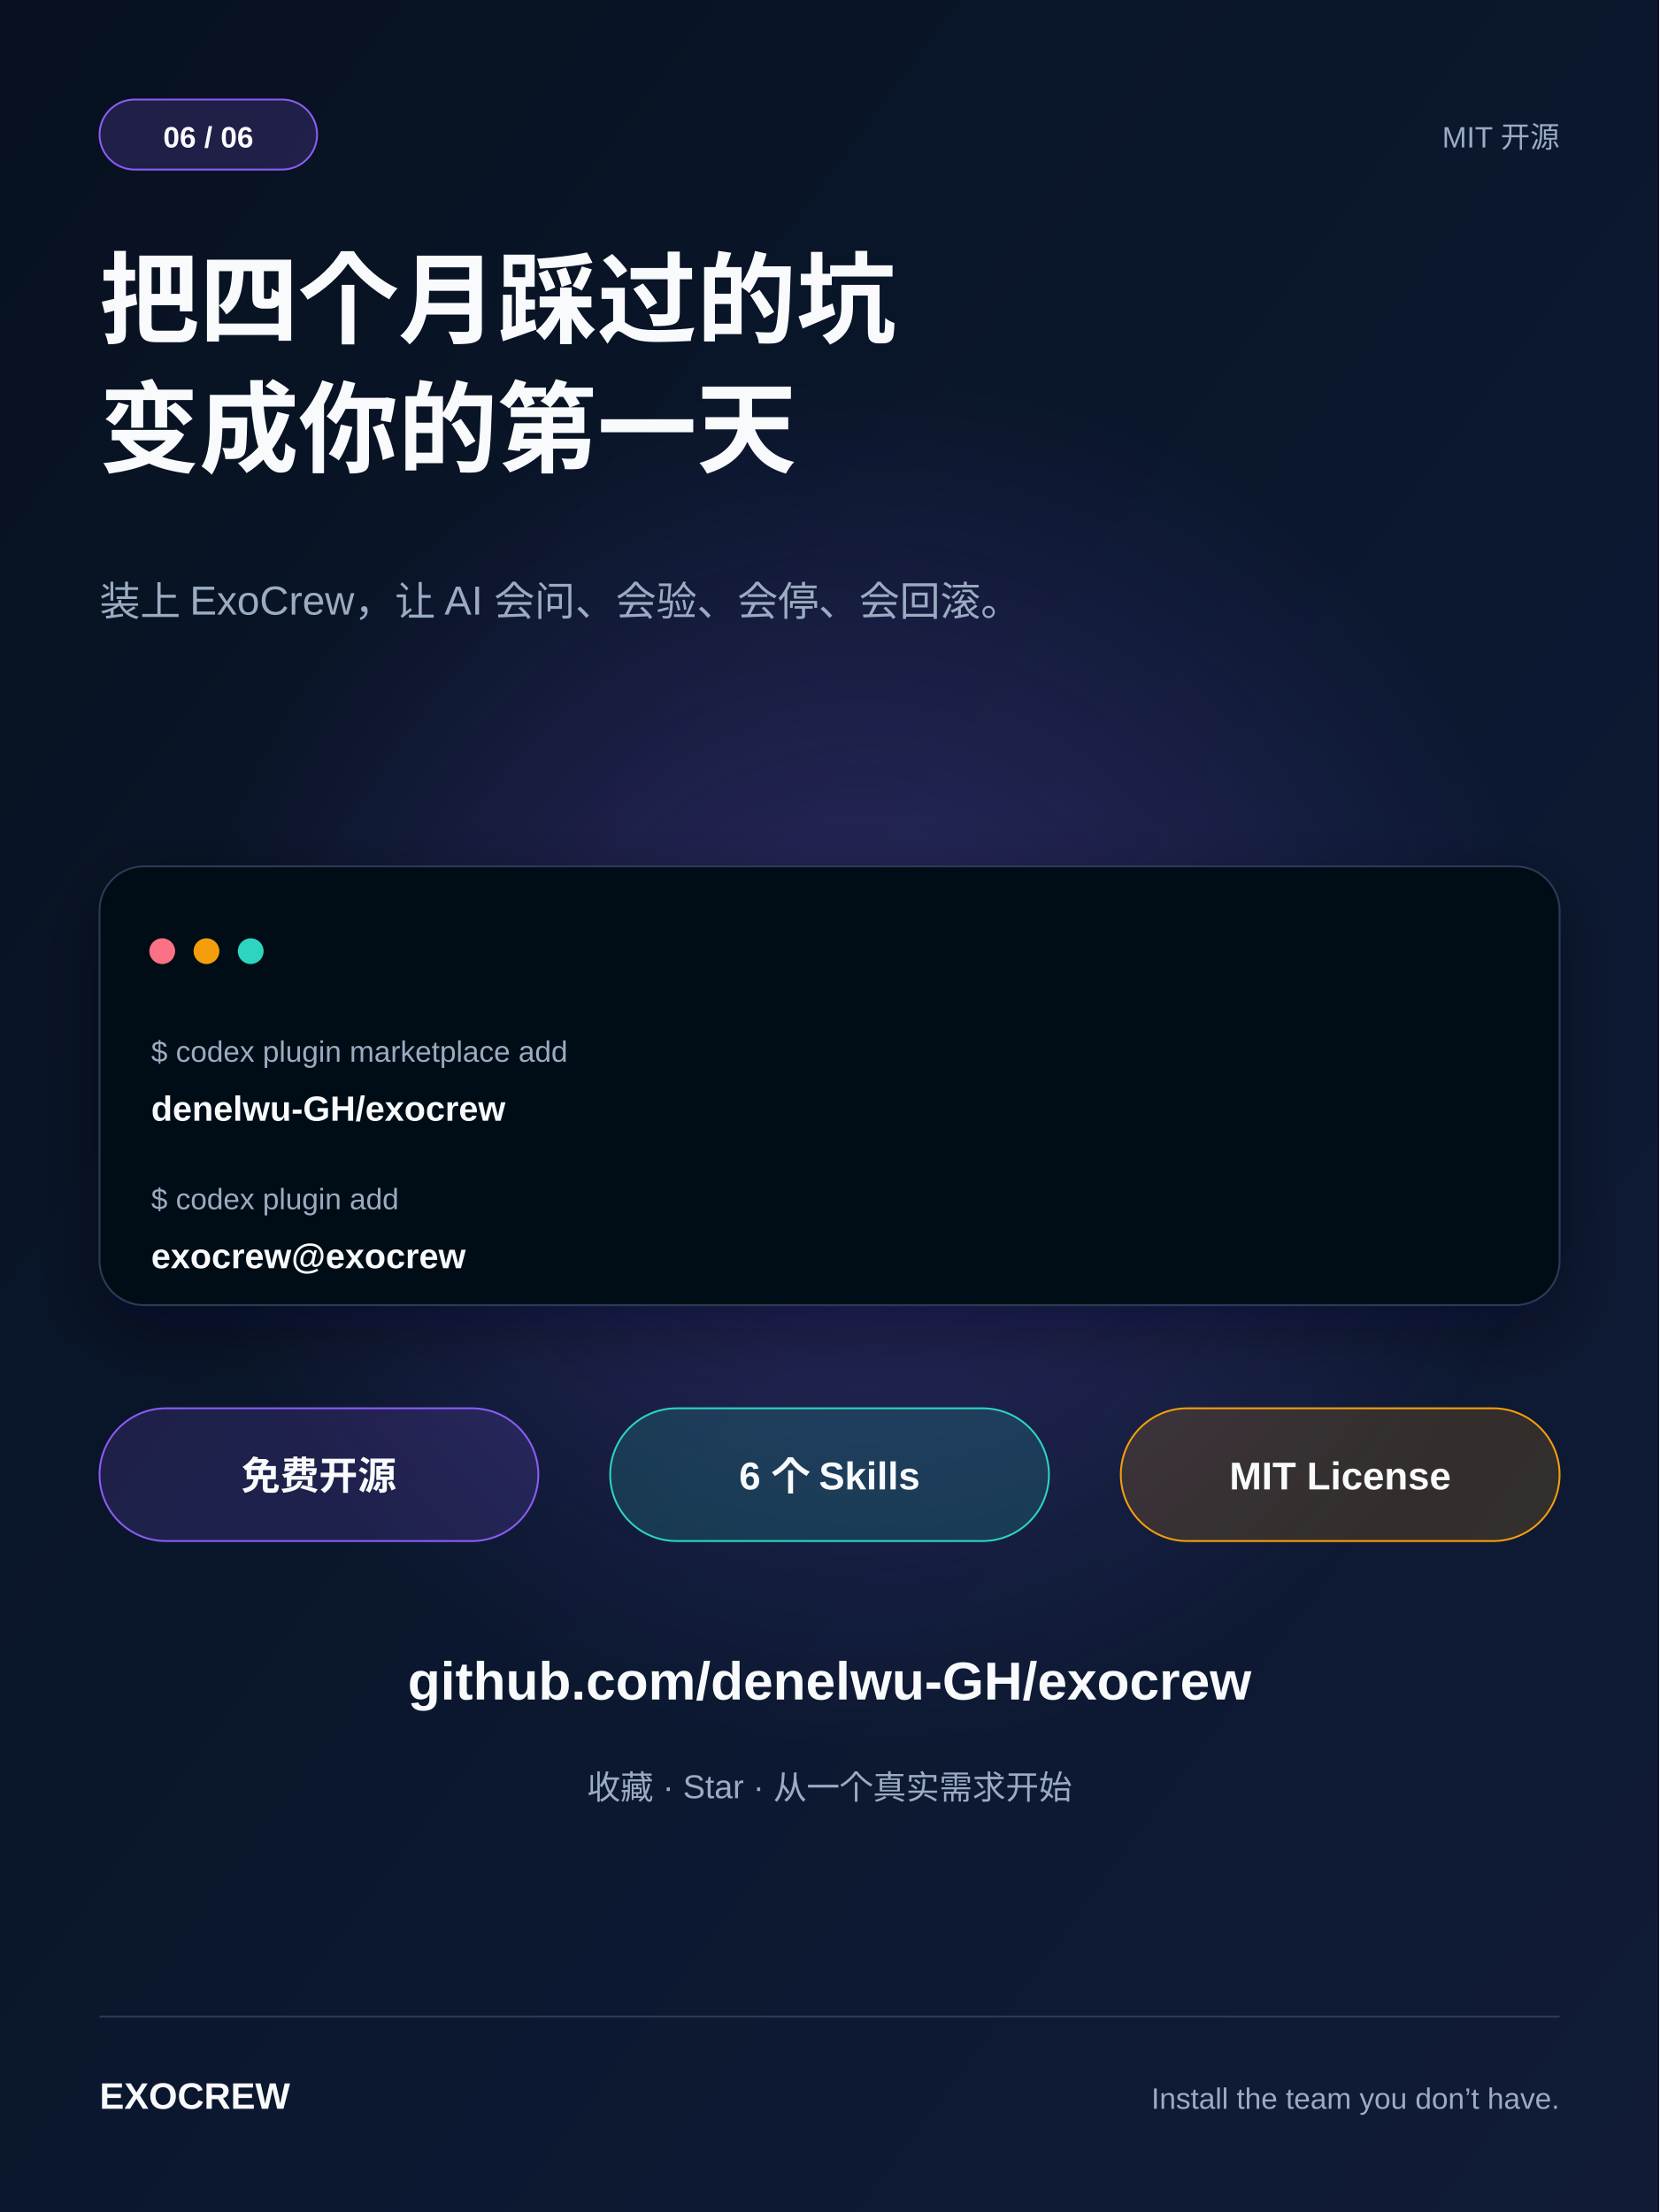
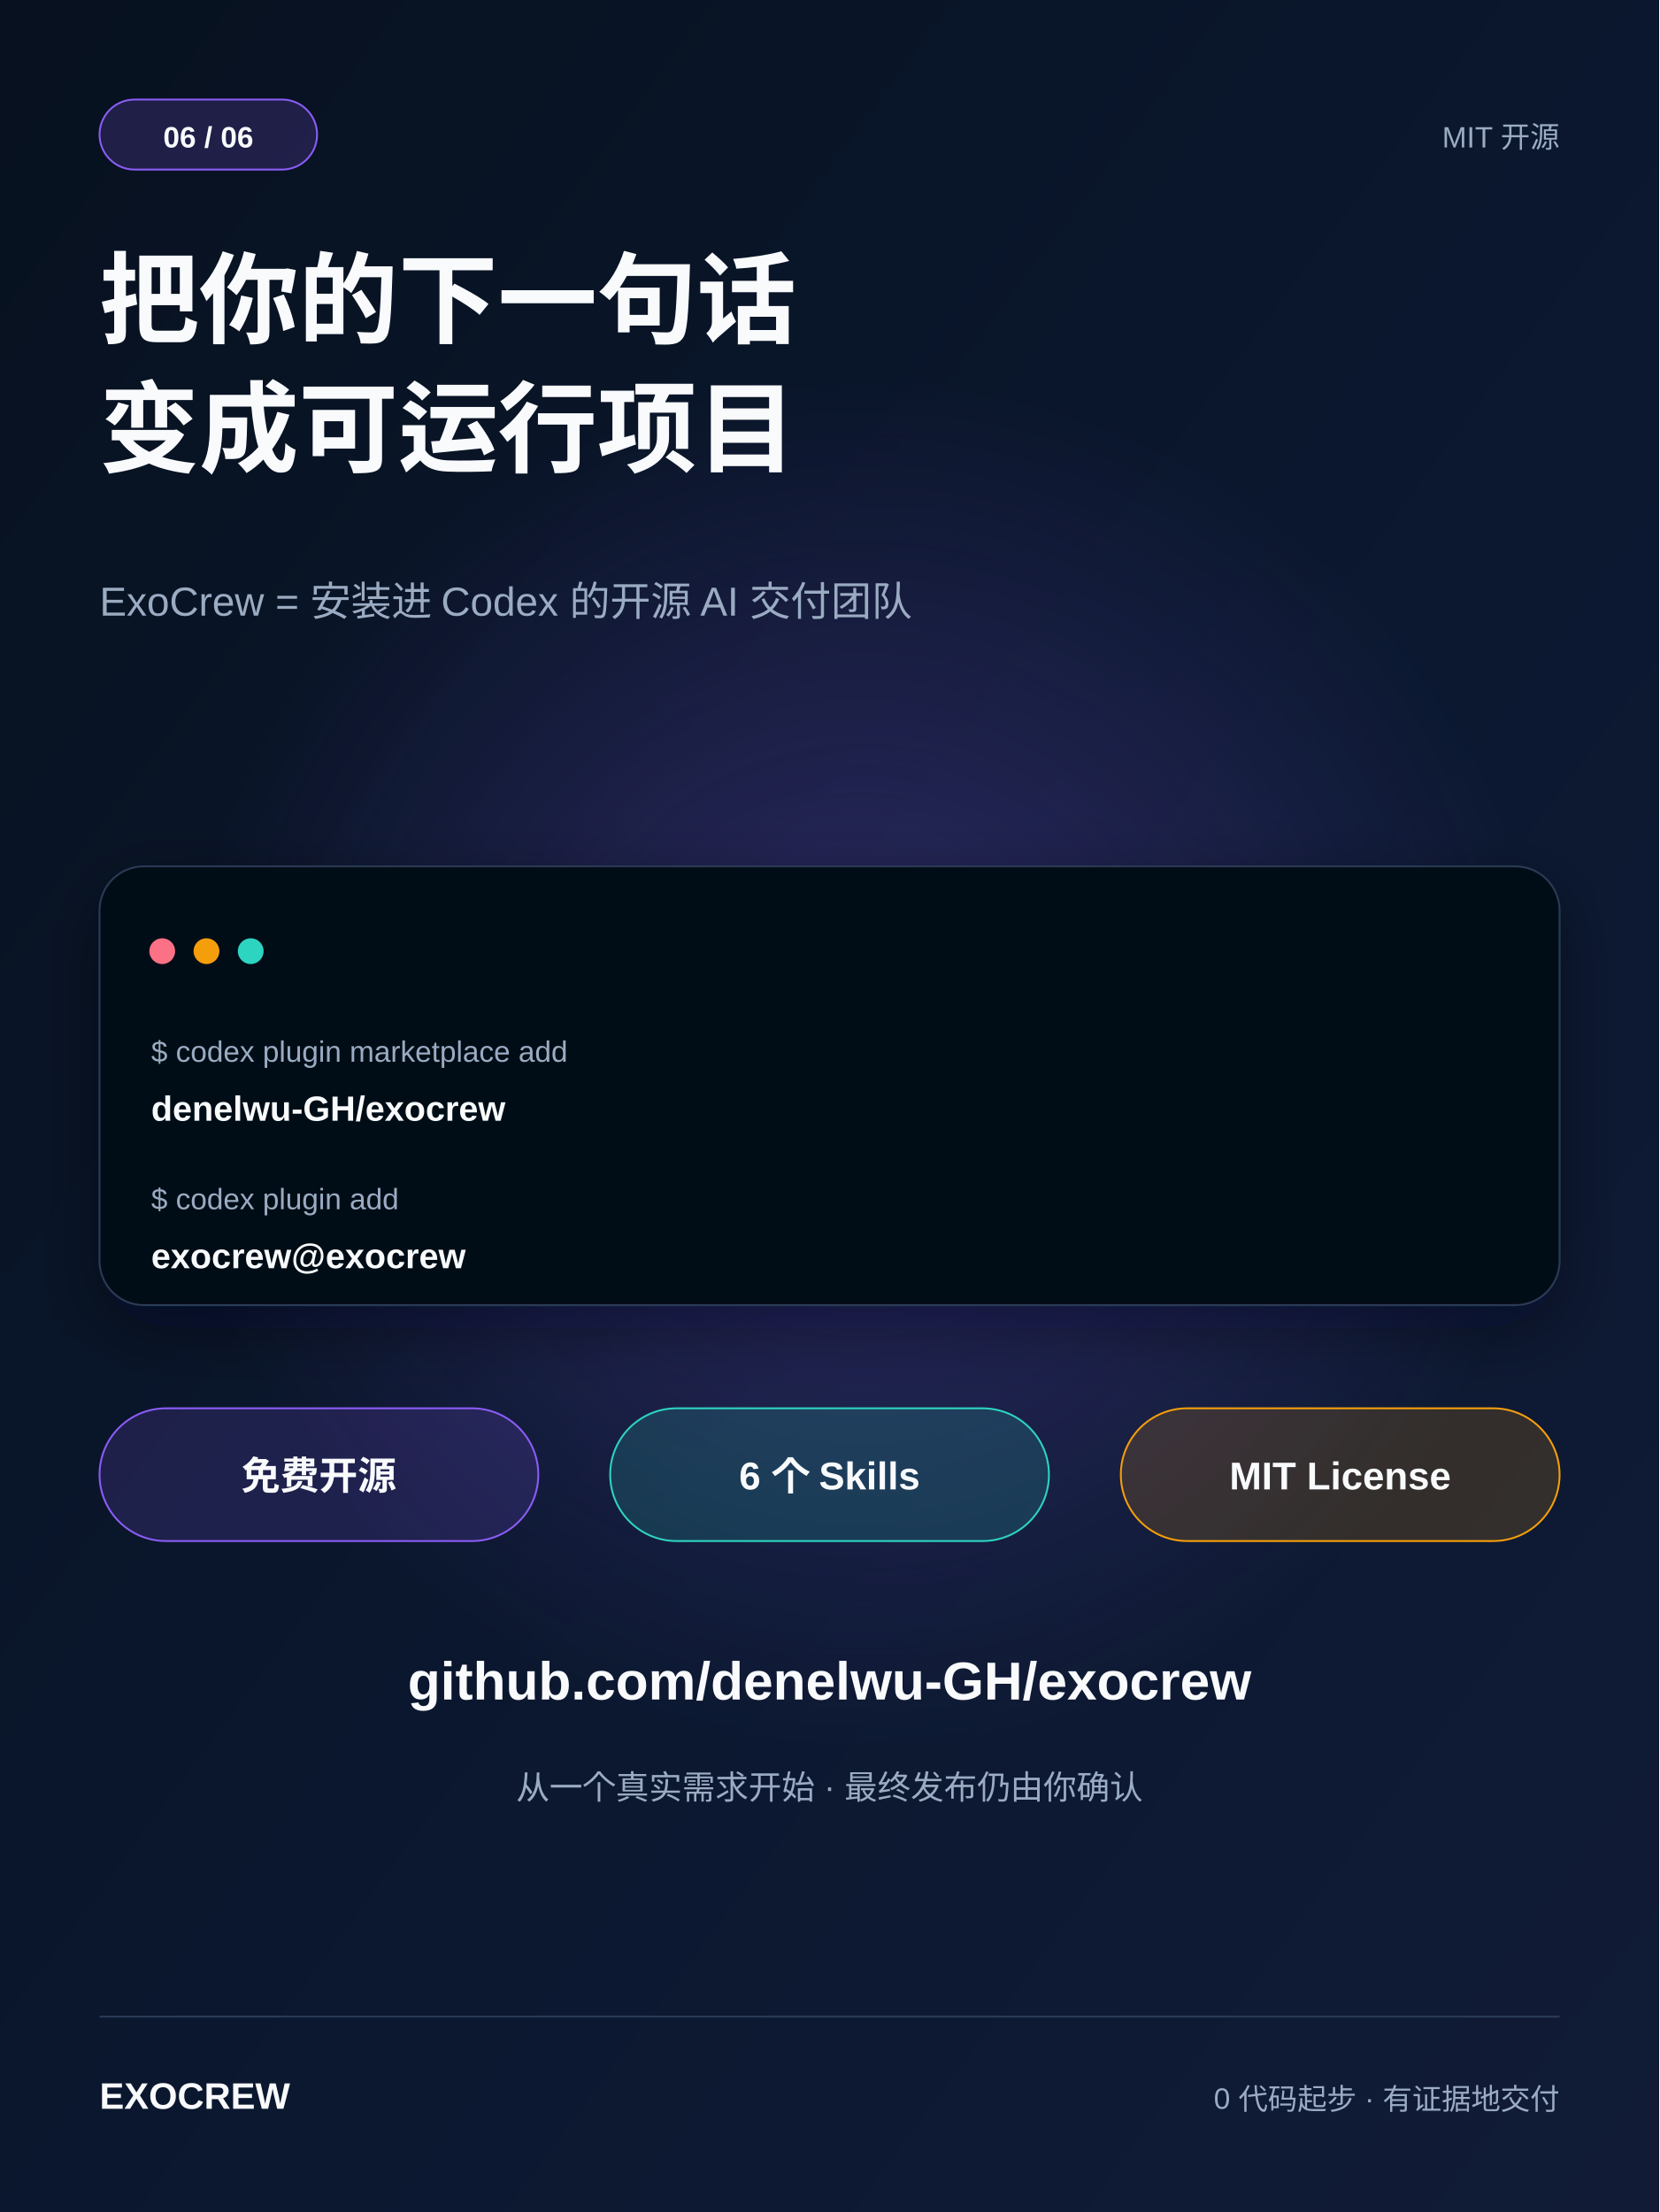
<svg xmlns="http://www.w3.org/2000/svg" width="900" height="1200" viewBox="0 0 900 1200" role="img" aria-labelledby="title desc">
  <defs>
    <linearGradient id="bg" x1="0" y1="0" x2="1" y2="1">
      <stop offset="0" stop-color="#07111f" />
      <stop offset="0.58" stop-color="#0b1830" />
      <stop offset="1" stop-color="#111b36" />
    </linearGradient>
    <radialGradient id="glow" cx="50%" cy="50%" r="50%">
      <stop offset="0" stop-color="#8b5cf6" stop-opacity="0.28" />
      <stop offset="1" stop-color="#8b5cf6" stop-opacity="0" />
    </radialGradient>
    <filter id="shadow" x="-20%" y="-20%" width="140%" height="140%">
      <feDropShadow dx="0" dy="12" stdDeviation="18" flood-color="#020617" flood-opacity="0.42" />
    </filter>
  </defs>
  <rect width="900" height="1200" rx="0" fill="url(#bg)" />
  <circle cx="468" cy="576" r="378" fill="url(#glow)" />
  <g font-family="-apple-system,BlinkMacSystemFont,'Segoe UI','PingFang SC','Microsoft YaHei',Arial,sans-serif">
    <rect x="54" y="54" width="118" height="38" rx="19" fill="#8b5cf6" fill-opacity="0.18" stroke="#8b5cf6" />
    <text x="113" y="80" fill="#f8fafc" font-size="16" font-weight="700" text-anchor="middle">06 / 06</text>
    <text x="846" y="80" fill="#9aabc2" font-size="16" text-anchor="end">MIT 开源</text>
-     <text x="54" y="182" fill="#f8fafc" font-size="54" font-weight="700" text-anchor="start">把四个月踩过的坑</text>
-     <text x="54" y="252" fill="#f8fafc" font-size="54" font-weight="700" text-anchor="start">变成你的第一天</text>
-     <text x="54" y="334" fill="#9aabc2" font-size="22" font-weight="400" text-anchor="start">装上 ExoCrew，让 AI 会问、会验、会停、会回滚。</text>
+     <text x="54" y="182" fill="#f8fafc" font-size="54" font-weight="700" text-anchor="start">把你的下一句话</text>
+     <text x="54" y="252" fill="#f8fafc" font-size="54" font-weight="700" text-anchor="start">变成可运行项目</text>
+     <text x="54" y="334" fill="#9aabc2" font-size="22" font-weight="400" text-anchor="start">ExoCrew = 安装进 Codex 的开源 AI 交付团队</text>
    <rect x="54" y="470" width="792" height="238" rx="24" fill="#050b14" stroke="#2a3b57" filter="url(#shadow)" />
    <circle cx="88" cy="516" r="7" fill="#fb7185" />
    <circle cx="112" cy="516" r="7" fill="#f59e0b" />
    <circle cx="136" cy="516" r="7" fill="#2dd4bf" />
    <text x="82" y="576" fill="#9aabc2" font-size="16">$ codex plugin marketplace add</text>
    <text x="82" y="608" fill="#f8fafc" font-size="19" font-weight="700">denelwu-GH/exocrew</text>
    <text x="82" y="656" fill="#9aabc2" font-size="16">$ codex plugin add</text>
    <text x="82" y="688" fill="#f8fafc" font-size="19" font-weight="700">exocrew@exocrew</text>
    <g>
      <rect x="54" y="764" width="238" height="72" rx="36" fill="#8b5cf6" fill-opacity="0.16" stroke="#8b5cf6" />
      <text x="173" y="808" fill="#f8fafc" font-size="21" font-weight="700" text-anchor="middle">免费开源</text>
      <rect x="331" y="764" width="238" height="72" rx="36" fill="#2dd4bf" fill-opacity="0.16" stroke="#2dd4bf" />
      <text x="450" y="808" fill="#f8fafc" font-size="21" font-weight="700" text-anchor="middle">6 个 Skills</text>
      <rect x="608" y="764" width="238" height="72" rx="36" fill="#f59e0b" fill-opacity="0.16" stroke="#f59e0b" />
      <text x="727" y="808" fill="#f8fafc" font-size="21" font-weight="700" text-anchor="middle">MIT License</text>
    </g>
    <text x="450" y="922" fill="#f8fafc" font-size="29" font-weight="700" text-anchor="middle">github.com/denelwu-GH/exocrew</text>
-     <text x="450" y="976" fill="#9aabc2" font-size="18" text-anchor="middle">收藏 · Star · 从一个真实需求开始</text>
+     <text x="450" y="976" fill="#9aabc2" font-size="18" text-anchor="middle">从一个真实需求开始 · 最终发布仍由你确认</text>
    <line x1="54" y1="1094" x2="846" y2="1094" stroke="#2a3b57" />
    <text x="54" y="1144" fill="#f8fafc" font-size="20" font-weight="700">EXOCREW</text>
-     <text x="846" y="1144" fill="#9aabc2" font-size="16" text-anchor="end">Install the team you don’t have.</text>
+     <text x="846" y="1144" fill="#9aabc2" font-size="16" text-anchor="end">0 代码起步 · 有证据地交付</text>
  </g>
</svg>
